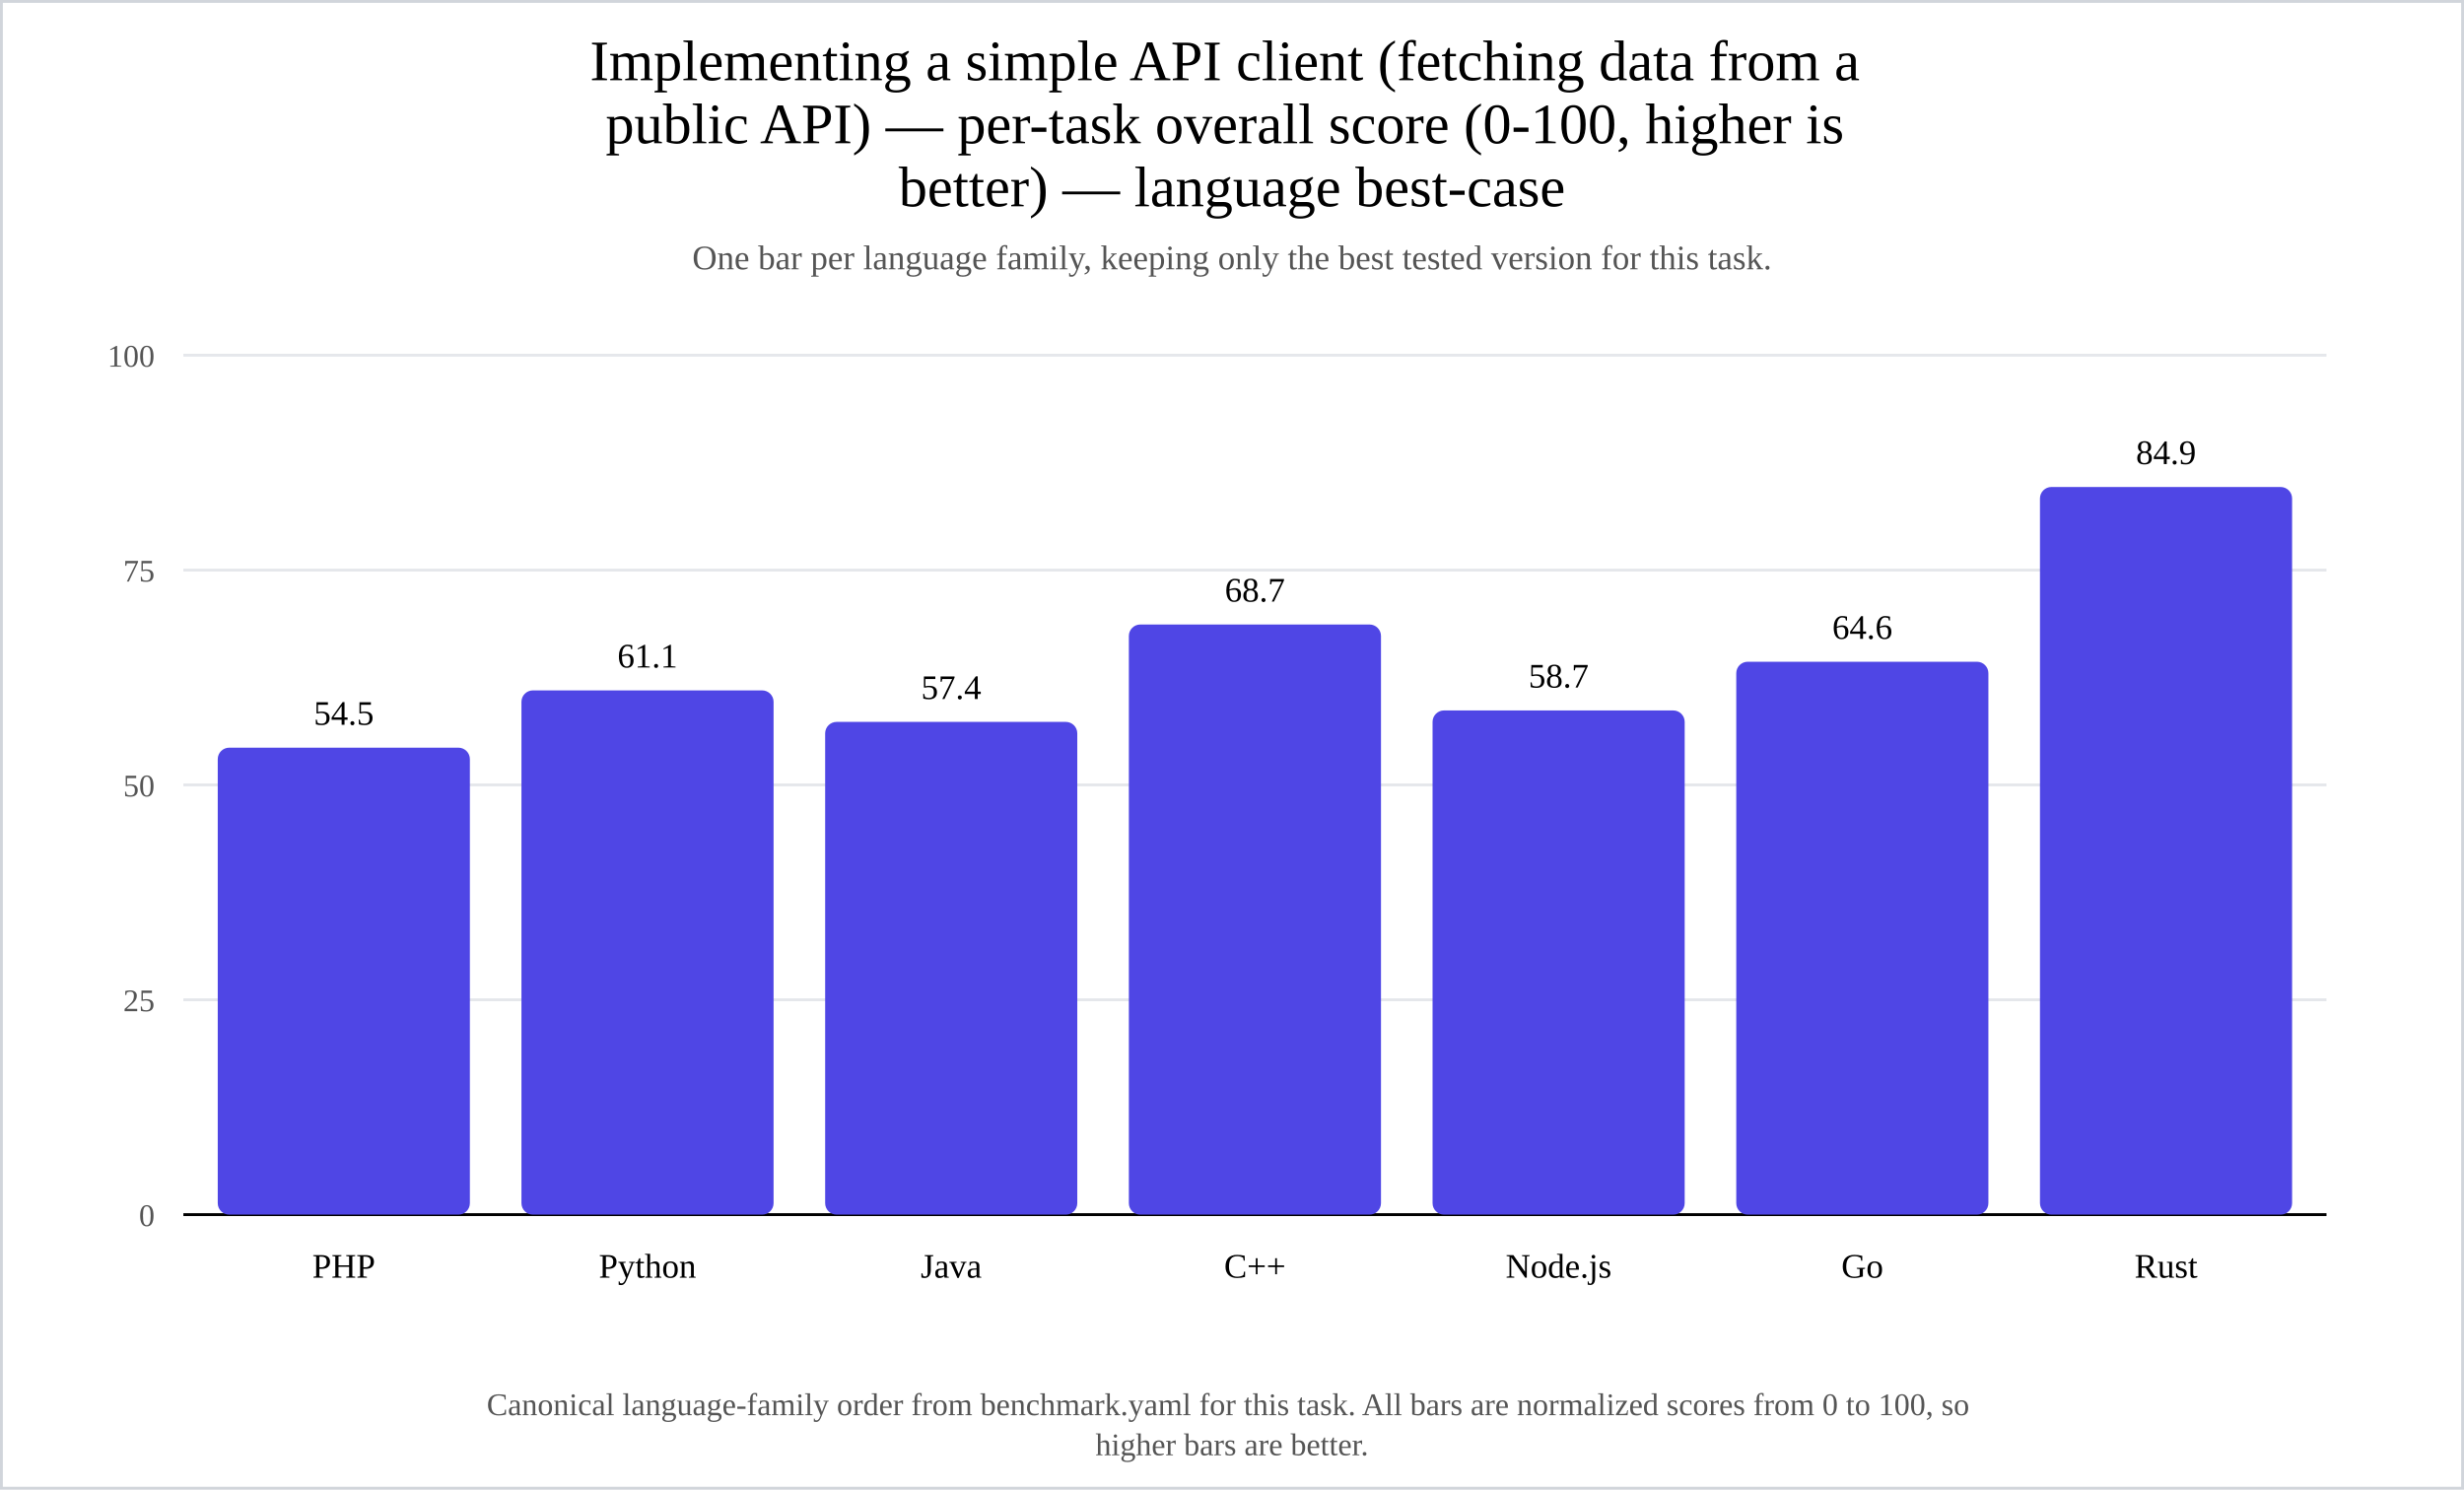
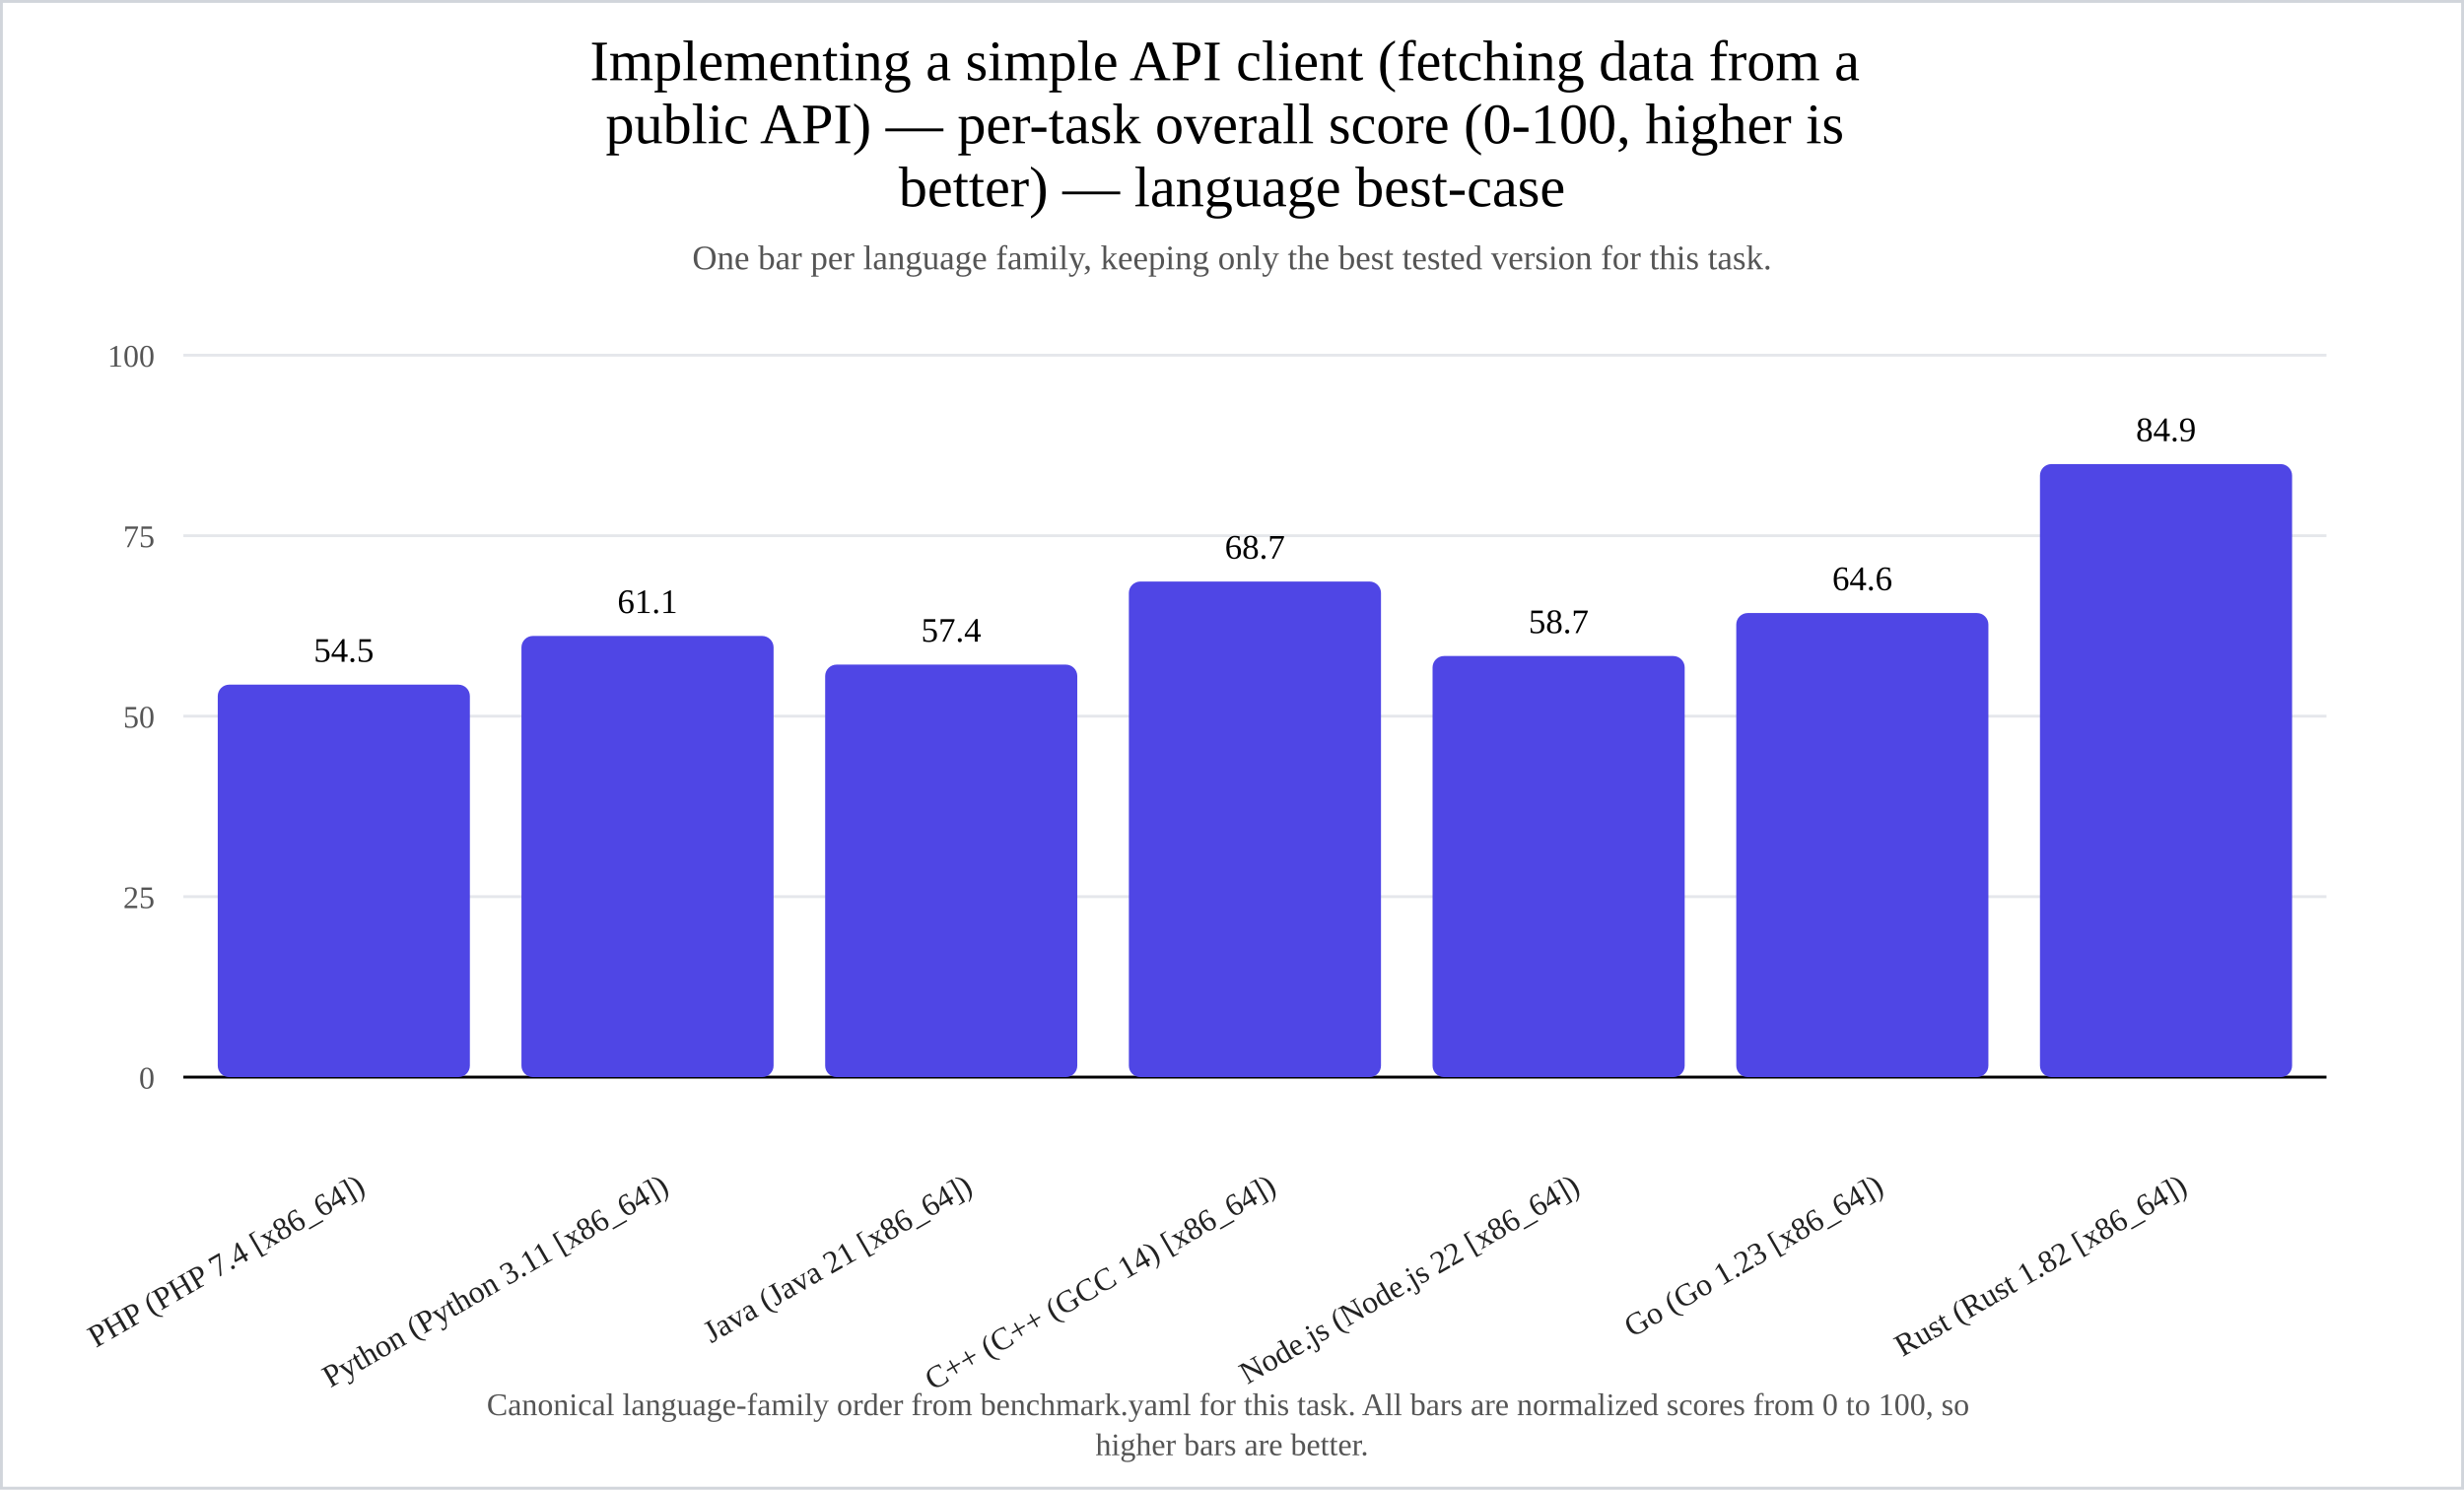
<svg xmlns="http://www.w3.org/2000/svg" width="860" height="520" viewBox="0 0 860 520">
  <rect x="0" y="0" width="860" height="520" fill="#ffffff" />
  <rect x="0.5" y="0.5" width="859" height="519" fill="none" stroke="#d1d5db" />
  <text x="430.0" y="28" text-anchor="middle" font-size="20" fill="#000">
    <tspan x="430.0" dy="0">Implementing a simple API client (fetching data from a</tspan>
    <tspan x="430.0" dy="22">public API) — per-task overall score (0-100, higher is</tspan>
    <tspan x="430.0" dy="22">better) — language best-case</tspan>
  </text>
  <text x="430.0" y="94" text-anchor="middle" font-size="12" fill="#555">
    <tspan x="430.0" dy="0">One bar per language family, keeping only the best tested version for this task.</tspan>
  </text>
-   <line x1="64" y1="424" x2="812" y2="424" stroke="#e5e7eb" stroke-width="1" />
-   <text x="54" y="428" text-anchor="end" font-size="11" fill="#555">0</text>
-   <line x1="64" y1="349" x2="812" y2="349" stroke="#e5e7eb" stroke-width="1" />
-   <text x="54" y="353" text-anchor="end" font-size="11" fill="#555">25</text>
-   <line x1="64" y1="274" x2="812" y2="274" stroke="#e5e7eb" stroke-width="1" />
-   <text x="54" y="278" text-anchor="end" font-size="11" fill="#555">50</text>
-   <line x1="64" y1="199" x2="812" y2="199" stroke="#e5e7eb" stroke-width="1" />
-   <text x="54" y="203" text-anchor="end" font-size="11" fill="#555">75</text>
+   <line x1="64" y1="376" x2="812" y2="376" stroke="#e5e7eb" stroke-width="1" />
+   <text x="54" y="380" text-anchor="end" font-size="11" fill="#555">0</text>
+   <line x1="64" y1="313" x2="812" y2="313" stroke="#e5e7eb" stroke-width="1" />
+   <text x="54" y="317" text-anchor="end" font-size="11" fill="#555">25</text>
+   <line x1="64" y1="250" x2="812" y2="250" stroke="#e5e7eb" stroke-width="1" />
+   <text x="54" y="254" text-anchor="end" font-size="11" fill="#555">50</text>
+   <line x1="64" y1="187" x2="812" y2="187" stroke="#e5e7eb" stroke-width="1" />
+   <text x="54" y="191" text-anchor="end" font-size="11" fill="#555">75</text>
  <line x1="64" y1="124" x2="812" y2="124" stroke="#e5e7eb" stroke-width="1" />
  <text x="54" y="128" text-anchor="end" font-size="11" fill="#555">100</text>
-   <line x1="64" y1="424" x2="812" y2="424" stroke="black" />
-   <rect x="76" y="261" width="88" height="163" rx="4" fill="#4f46e5" />
-   <text x="120.0" y="446" text-anchor="middle" font-size="12">PHP</text>
-   <text x="120.0" y="253" text-anchor="middle" font-size="12">54.5</text>
-   <rect x="182" y="241" width="88" height="183" rx="4" fill="#4f46e5" />
-   <text x="226.0" y="446" text-anchor="middle" font-size="12">Python</text>
-   <text x="226.0" y="233" text-anchor="middle" font-size="12">61.1</text>
-   <rect x="288" y="252" width="88" height="172" rx="4" fill="#4f46e5" />
-   <text x="332.0" y="446" text-anchor="middle" font-size="12">Java</text>
-   <text x="332.0" y="244" text-anchor="middle" font-size="12">57.4</text>
-   <rect x="394" y="218" width="88" height="206" rx="4" fill="#4f46e5" />
-   <text x="438.0" y="446" text-anchor="middle" font-size="12">C++</text>
-   <text x="438.0" y="210" text-anchor="middle" font-size="12">68.7</text>
-   <rect x="500" y="248" width="88" height="176" rx="4" fill="#4f46e5" />
-   <text x="544.0" y="446" text-anchor="middle" font-size="12">Node.js</text>
-   <text x="544.0" y="240" text-anchor="middle" font-size="12">58.7</text>
-   <rect x="606" y="231" width="88" height="193" rx="4" fill="#4f46e5" />
-   <text x="650.0" y="446" text-anchor="middle" font-size="12">Go</text>
-   <text x="650.0" y="223" text-anchor="middle" font-size="12">64.6</text>
-   <rect x="712" y="170" width="88" height="254" rx="4" fill="#4f46e5" />
-   <text x="756.0" y="446" text-anchor="middle" font-size="12">Rust</text>
-   <text x="756.0" y="162" text-anchor="middle" font-size="12">84.9</text>
+   <line x1="64" y1="376" x2="812" y2="376" stroke="black" />
+   <rect x="76" y="239" width="88" height="137" rx="4" fill="#4f46e5" />
+   <text x="128.0" y="416" transform="rotate(-30 128.0 416)" text-anchor="end" font-size="11" fill="#222">PHP (PHP 7.4 [x86_64])</text>
+   <text x="120.0" y="231" text-anchor="middle" font-size="12">54.5</text>
+   <rect x="182" y="222" width="88" height="154" rx="4" fill="#4f46e5" />
+   <text x="234.0" y="416" transform="rotate(-30 234.0 416)" text-anchor="end" font-size="11" fill="#222">Python (Python 3.11 [x86_64])</text>
+   <text x="226.0" y="214" text-anchor="middle" font-size="12">61.1</text>
+   <rect x="288" y="232" width="88" height="144" rx="4" fill="#4f46e5" />
+   <text x="340.0" y="416" transform="rotate(-30 340.0 416)" text-anchor="end" font-size="11" fill="#222">Java (Java 21 [x86_64])</text>
+   <text x="332.0" y="224" text-anchor="middle" font-size="12">57.4</text>
+   <rect x="394" y="203" width="88" height="173" rx="4" fill="#4f46e5" />
+   <text x="446.0" y="416" transform="rotate(-30 446.0 416)" text-anchor="end" font-size="11" fill="#222">C++ (C++ (GCC 14) [x86_64])</text>
+   <text x="438.0" y="195" text-anchor="middle" font-size="12">68.7</text>
+   <rect x="500" y="229" width="88" height="147" rx="4" fill="#4f46e5" />
+   <text x="552.0" y="416" transform="rotate(-30 552.0 416)" text-anchor="end" font-size="11" fill="#222">Node.js (Node.js 22 [x86_64])</text>
+   <text x="544.0" y="221" text-anchor="middle" font-size="12">58.7</text>
+   <rect x="606" y="214" width="88" height="162" rx="4" fill="#4f46e5" />
+   <text x="658.0" y="416" transform="rotate(-30 658.0 416)" text-anchor="end" font-size="11" fill="#222">Go (Go 1.23 [x86_64])</text>
+   <text x="650.0" y="206" text-anchor="middle" font-size="12">64.6</text>
+   <rect x="712" y="162" width="88" height="214" rx="4" fill="#4f46e5" />
+   <text x="764.0" y="416" transform="rotate(-30 764.0 416)" text-anchor="end" font-size="11" fill="#222">Rust (Rust 1.82 [x86_64])</text>
+   <text x="756.0" y="154" text-anchor="middle" font-size="12">84.9</text>
  <text x="430.0" y="494" text-anchor="middle" font-size="11" fill="#555">
    <tspan x="430.0" dy="0">Canonical language-family order from benchmark.yaml for this task. All bars are normalized scores from 0 to 100, so</tspan>
    <tspan x="430.0" dy="14">higher bars are better.</tspan>
  </text>
</svg>
